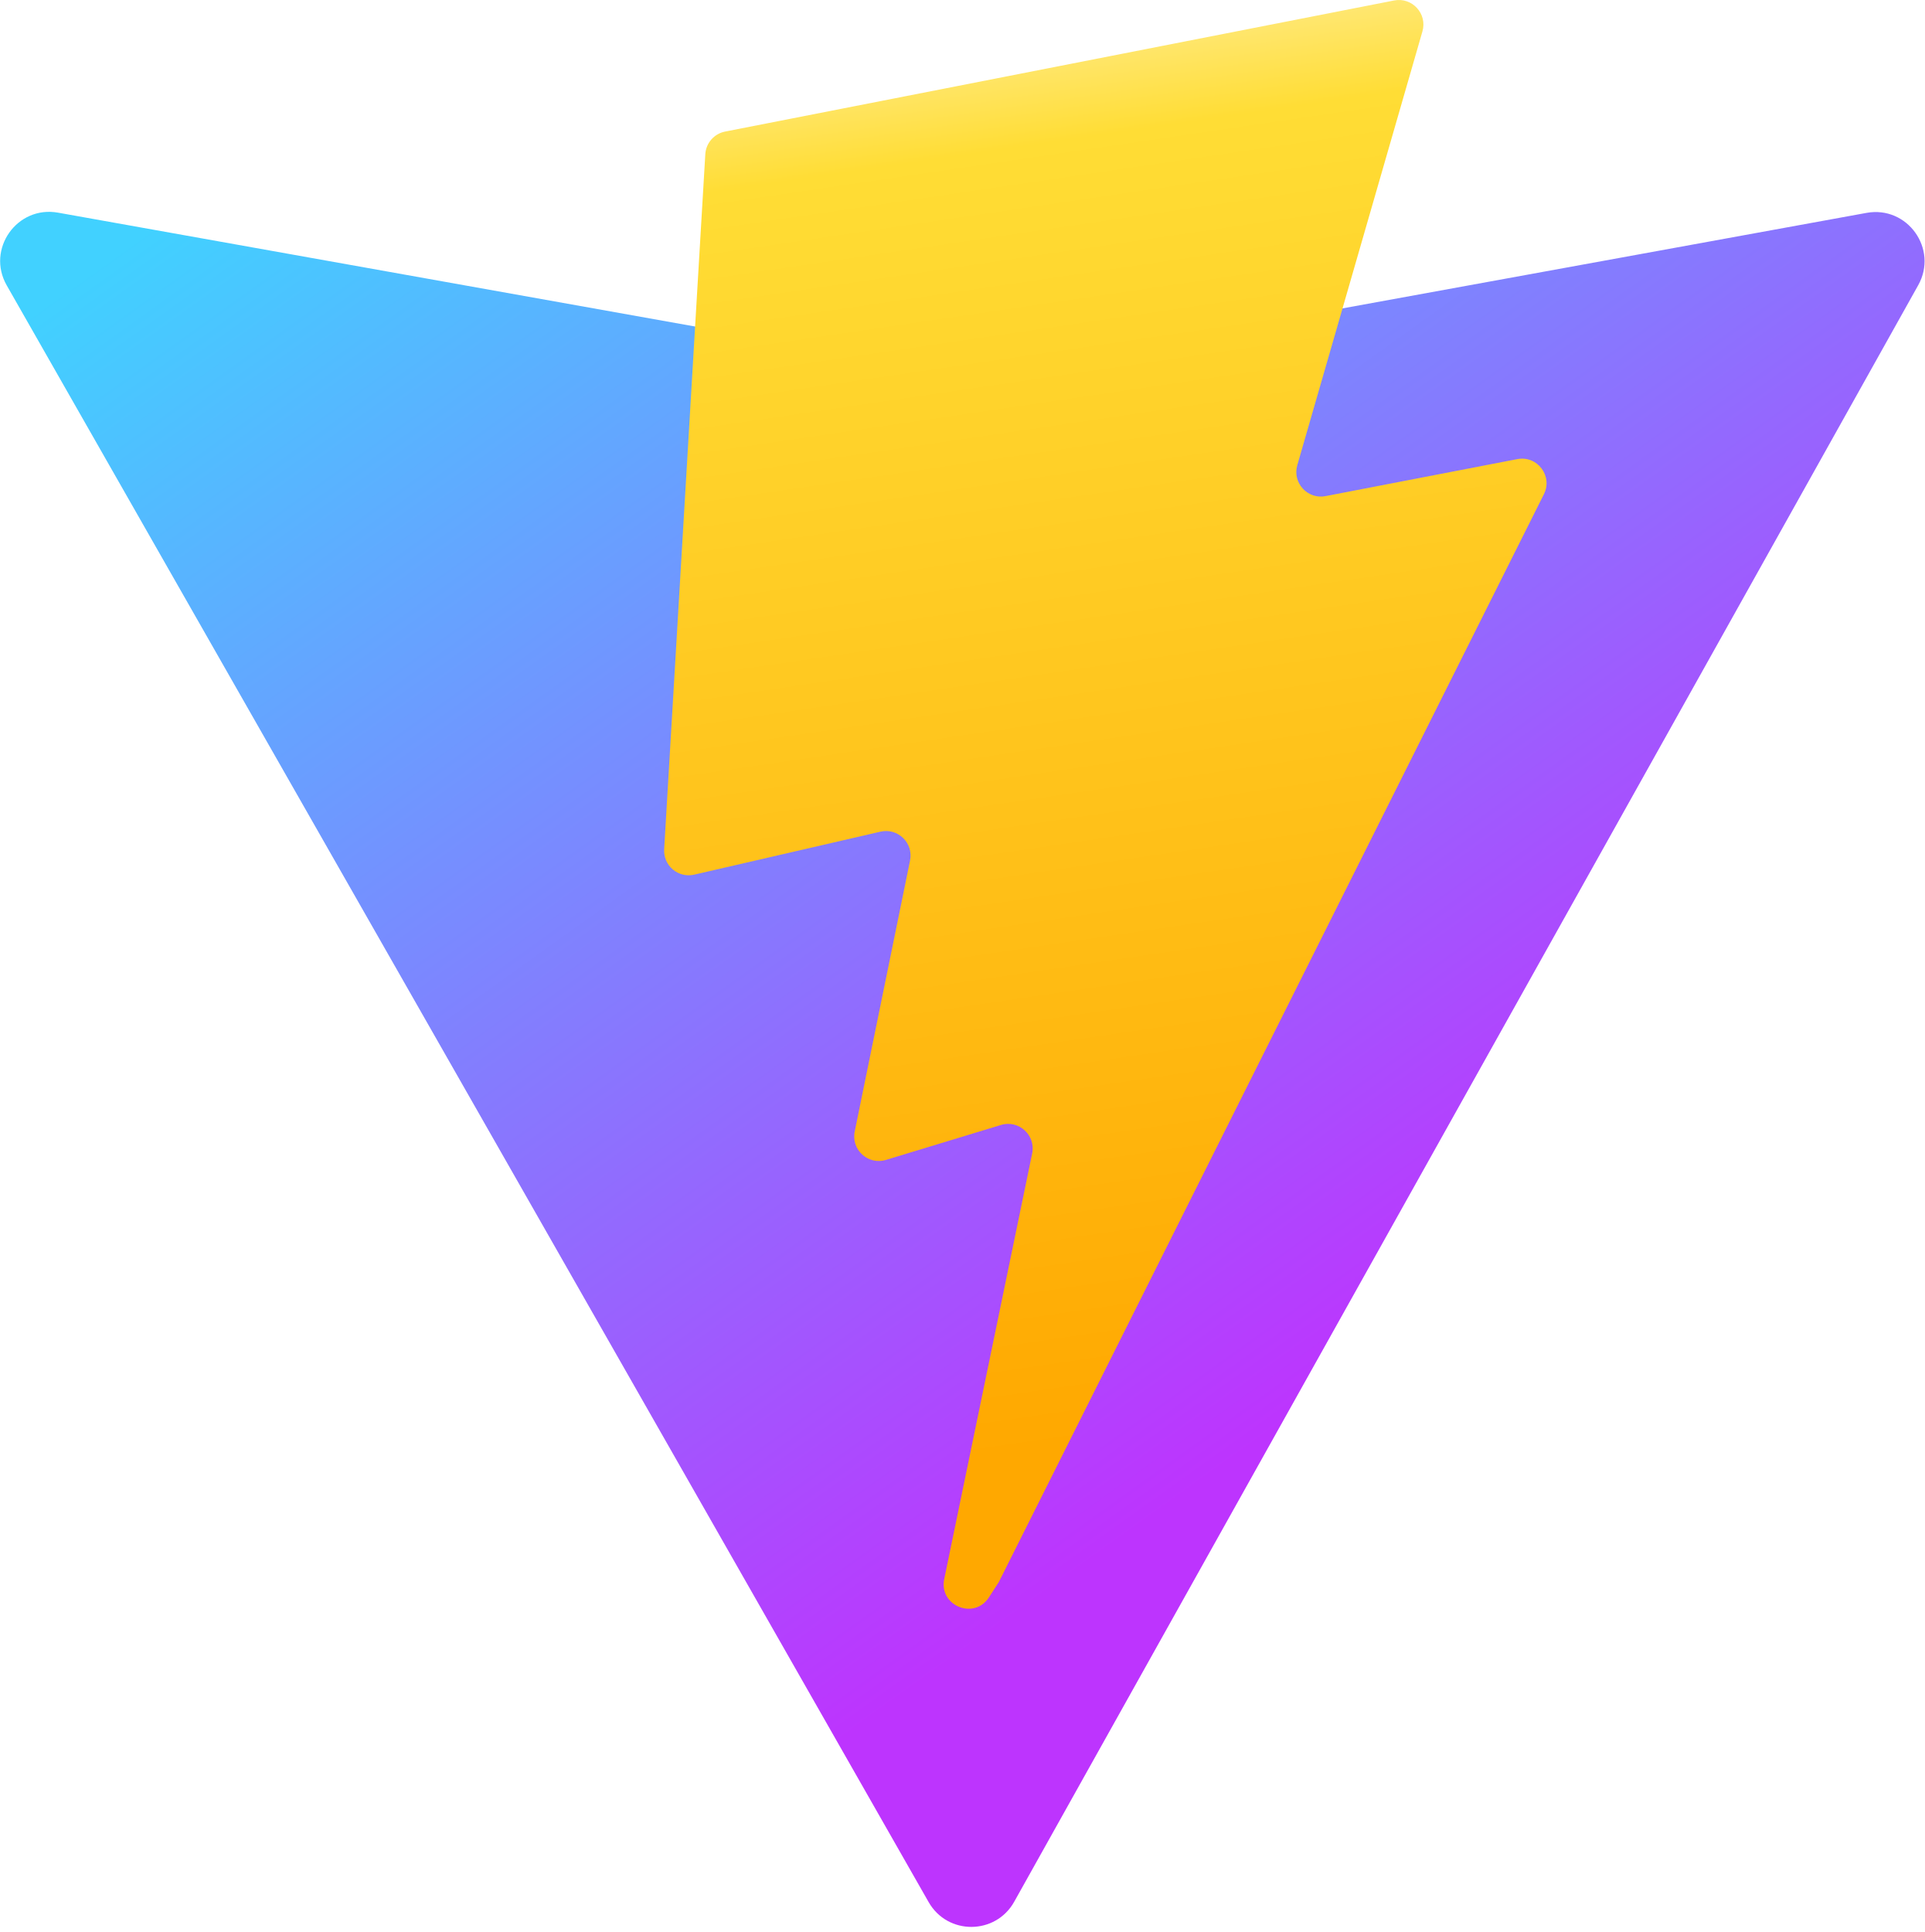
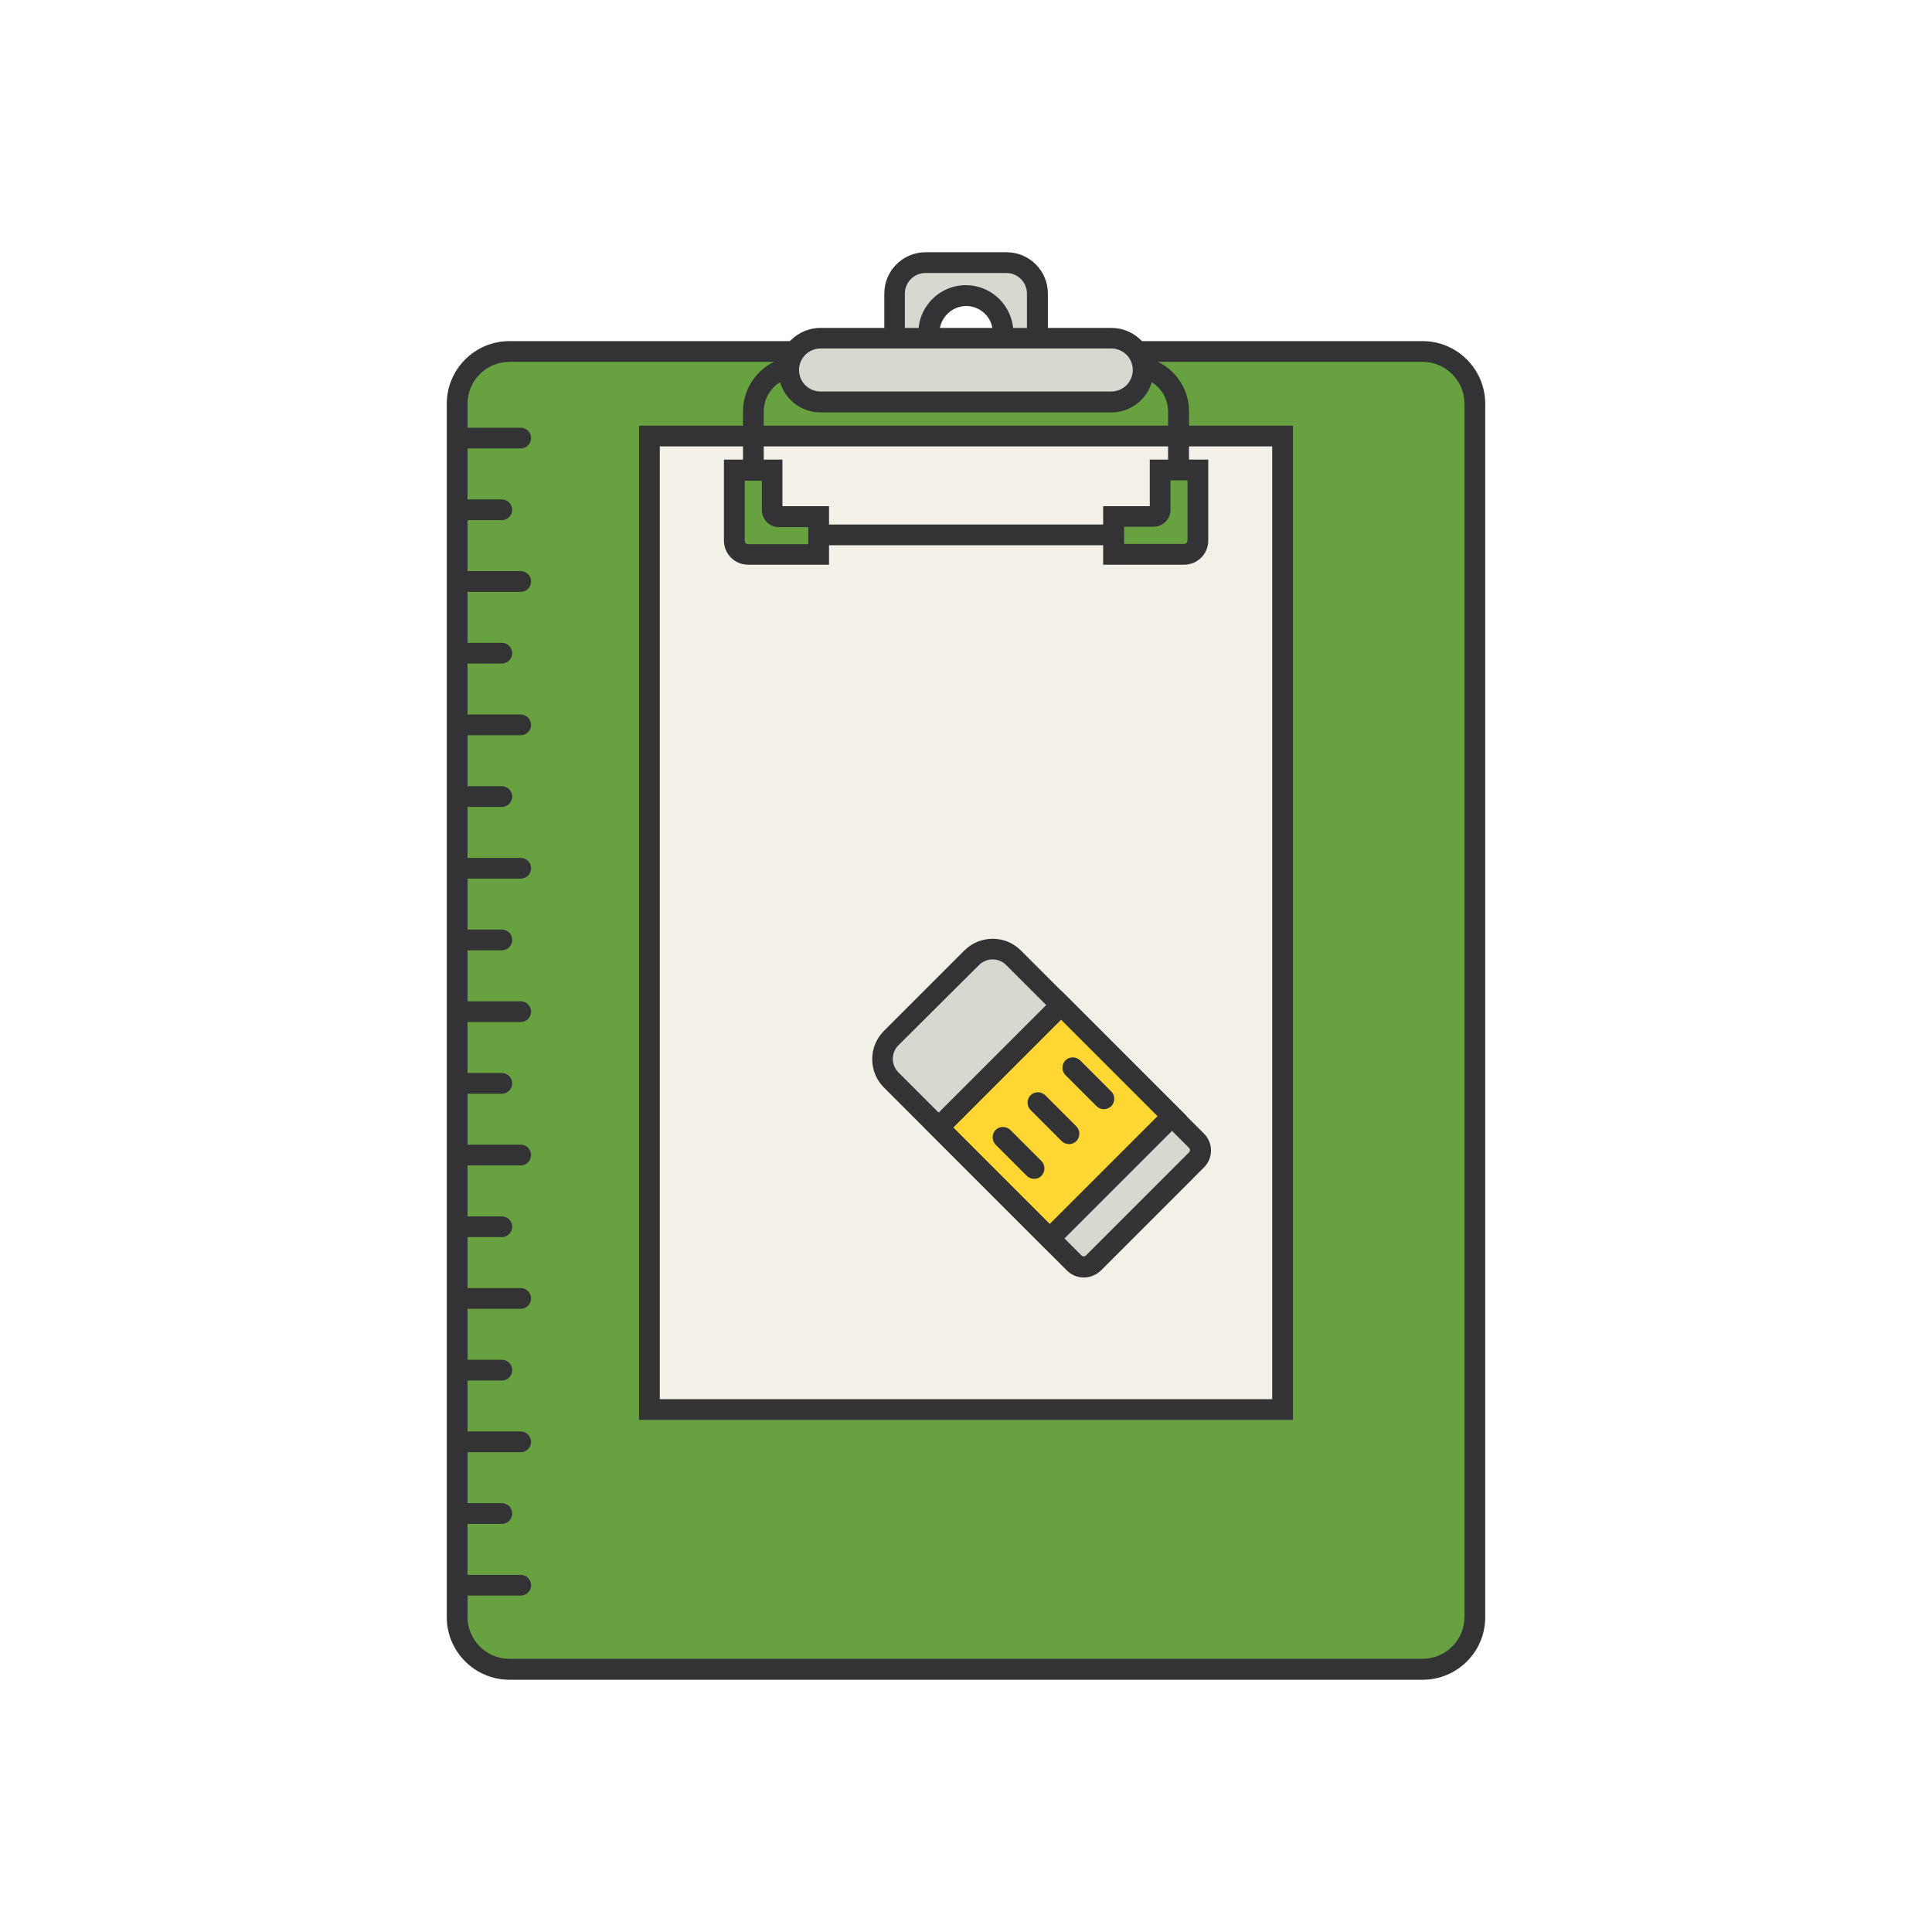
- <svg xmlns="http://www.w3.org/2000/svg" aria-hidden="true" role="img" class="iconify iconify--logos" width="31.88" height="32" preserveAspectRatio="xMidYMid meet" viewBox="0 0 256 257">
-   <defs>
-     <linearGradient id="IconifyId1813088fe1fbc01fb466" x1="-.828%" x2="57.636%" y1="7.652%" y2="78.411%">
-       <stop offset="0%" stop-color="#41D1FF" />
-       <stop offset="100%" stop-color="#BD34FE" />
-     </linearGradient>
-     <linearGradient id="IconifyId1813088fe1fbc01fb467" x1="43.376%" x2="50.316%" y1="2.242%" y2="89.03%">
-       <stop offset="0%" stop-color="#FFEA83" />
-       <stop offset="8.333%" stop-color="#FFDD35" />
-       <stop offset="100%" stop-color="#FFA800" />
-     </linearGradient>
-   </defs>
-   <path fill="url(#IconifyId1813088fe1fbc01fb466)" d="M255.153 37.938L134.897 252.976c-2.483 4.44-8.862 4.466-11.382.048L.875 37.958c-2.746-4.814 1.371-10.646 6.827-9.67l120.385 21.517a6.537 6.537 0 0 0 2.322-.004l117.867-21.483c5.438-.991 9.574 4.796 6.877 9.62Z" />
-   <path fill="url(#IconifyId1813088fe1fbc01fb467)" d="M185.432.063L96.44 17.501a3.268 3.268 0 0 0-2.634 3.014l-5.474 92.456a3.268 3.268 0 0 0 3.997 3.378l24.777-5.718c2.318-.535 4.413 1.507 3.936 3.838l-7.361 36.047c-.495 2.426 1.782 4.5 4.151 3.78l15.304-4.649c2.372-.72 4.652 1.36 4.15 3.788l-11.698 56.621c-.732 3.542 3.979 5.473 5.943 2.437l1.313-2.028l72.516-144.72c1.215-2.423-.88-5.186-3.54-4.672l-25.505 4.922c-2.396.462-4.435-1.77-3.759-4.114l16.646-57.705c.677-2.35-1.37-4.583-3.769-4.113Z" />
+ <svg xmlns="http://www.w3.org/2000/svg" width="100px" height="100px" viewBox="0 0 1024 1024" class="icon" version="1.1">
+   <path d="M474.1 155.6v28.6H494c-1.4-3.2-2-6.8-1.4-10.6 1.2-8.8 8.4-15.8 17.2-16.8 11.8-1.3 21.8 7.9 21.8 19.5 0 2.8-0.6 5.5-1.6 7.9h19.9v-28.6c0-9.1-7.4-16.4-16.4-16.4h-42.9c-9.1 0-16.5 7.3-16.5 16.4z" fill="#D5D9CF" />
+   <path d="M555.4 189.7h-33.8l3.4-7.7c0.8-1.8 1.2-3.7 1.2-5.7 0-4-1.7-7.9-4.7-10.5-3-2.7-7-4-11-3.5-6.3 0.7-11.5 5.8-12.4 12-0.4 2.7 0 5.3 1 7.7l3.4 7.7h-33.8v-34.1c0-12.1 9.8-21.9 21.9-21.9h42.9c12.1 0 21.9 9.8 21.9 21.9v34.1z m-18.4-11h7.3v-23.1c0-6-4.9-10.9-10.9-10.9h-42.9c-6 0-10.9 4.9-10.9 10.9v23.1h7.3c-0.2-1.9-0.1-3.9 0.1-5.9 1.5-11.2 10.8-20.3 22.1-21.5 7.1-0.8 14.3 1.5 19.6 6.3 5.3 4.8 8.4 11.6 8.4 18.7 0 0.8 0 1.6-0.1 2.4z" fill="#333336" />
+   <path d="M754 884.8H270c-15.3 0-27.7-12.4-27.7-27.7V214c0-15.3 12.4-27.7 27.7-27.7h484c15.3 0 27.7 12.4 27.7 27.7v643c0.1 15.4-12.4 27.8-27.7 27.8z" fill="#68A240" />
+   <path d="M754 890.3H270c-18.3 0-33.2-14.9-33.2-33.2V214c0-18.3 14.9-33.2 33.2-33.2h484c18.3 0 33.2 14.9 33.2 33.2v643c0.1 18.4-14.8 33.3-33.2 33.3zM270 191.8c-12.3 0-22.2 10-22.2 22.2v643c0 12.3 10 22.2 22.2 22.2h484c12.3 0 22.2-10 22.2-22.2V214c0-12.3-10-22.2-22.2-22.2H270z" fill="#333336" />
+   <path d="M344.2 231.1h335.6v516H344.2z" fill="#F2F0E7" />
+   <path d="M685.3 752.6H338.7v-527h346.6v527z m-335.6-11h324.6v-505H349.7v505z" fill="#333336" />
+   <path d="M630.2 289H393.8v-70.9c0-16.1 13.1-29.3 29.3-29.3h177.8c16.1 0 29.3 13.1 29.3 29.3V289z m-225.4-11h214.3v-59.9c0-10.1-8.2-18.3-18.3-18.3H423.1c-10.1 0-18.3 8.2-18.3 18.3V278z" fill="#333336" />
+   <path d="M614.9 249.2v21.1c0 2-1.6 3.5-3.5 3.5h-21.1v20h37.4c4 0 7.3-3.3 7.3-7.3v-37.4h-20.1z" fill="#68A240" />
+   <path d="M627.6 299.3h-42.9v-31h24.7v-24.7h31v42.9c0 7.1-5.7 12.8-12.8 12.8z m-31.9-11h31.9c1 0 1.8-0.8 1.8-1.8v-31.9h-9v15.6c0 5-4.1 9-9 9h-15.6v9.1z" fill="#333336" />
+   <path d="M409.2 249.2v21.1c0 2 1.6 3.5 3.5 3.5h21.1v20h-37.4c-4 0-7.3-3.3-7.3-7.3v-37.4h20.1z" fill="#68A240" />
+   <path d="M439.4 299.3h-42.9c-7.1 0-12.8-5.7-12.8-12.8v-42.9h31v24.7h24.7v31z m-44.7-44.6v31.9c0 1 0.8 1.8 1.8 1.8h31.9v-9h-15.6c-5 0-9-4.1-9-9v-15.6h-9.1z" fill="#333336" />
+   <path d="M589.1 213.1H434.9c-9.4 0-16.9-7.6-16.9-16.9 0-9.4 7.6-16.9 16.9-16.9H589c9.4 0 16.9 7.6 16.9 16.9 0.1 9.3-7.5 16.9-16.8 16.9z" fill="#D5D9CF" />
+   <path d="M589.1 218.6H434.9c-12.4 0-22.4-10.1-22.4-22.4s10.1-22.4 22.4-22.4H589c12.4 0 22.4 10.1 22.4 22.4s-10 22.4-22.3 22.4z m-154.2-33.9c-6.3 0-11.4 5.1-11.4 11.4s5.1 11.4 11.4 11.4H589c6.3 0 11.4-5.1 11.4-11.4s-5.1-11.4-11.4-11.4H434.9zM276 237.7h-31.8c-3 0-5.5-2.5-5.5-5.5s2.5-5.5 5.5-5.5H276c3 0 5.5 2.5 5.5 5.5s-2.5 5.5-5.5 5.5zM266 275.7h-21.8c-3 0-5.5-2.5-5.5-5.5s2.5-5.5 5.5-5.5H266c3 0 5.5 2.5 5.5 5.5s-2.5 5.5-5.5 5.5zM276 313.7h-31.8c-3 0-5.5-2.5-5.5-5.5s2.5-5.5 5.5-5.5H276c3 0 5.5 2.5 5.5 5.5s-2.5 5.5-5.5 5.5zM266 351.7h-21.8c-3 0-5.5-2.5-5.5-5.5s2.5-5.5 5.5-5.5H266c3 0 5.5 2.5 5.5 5.5s-2.5 5.5-5.5 5.5zM276 389.7h-31.8c-3 0-5.5-2.5-5.5-5.5s2.5-5.5 5.5-5.5H276c3 0 5.5 2.5 5.5 5.5s-2.5 5.5-5.5 5.5zM266 427.7h-21.8c-3 0-5.5-2.5-5.5-5.5s2.5-5.5 5.5-5.5H266c3 0 5.5 2.5 5.5 5.5s-2.5 5.5-5.5 5.5zM276 465.7h-31.8c-3 0-5.5-2.5-5.5-5.5s2.5-5.5 5.5-5.5H276c3 0 5.5 2.5 5.5 5.5s-2.5 5.5-5.5 5.5zM266 503.7h-21.8c-3 0-5.5-2.5-5.5-5.5s2.5-5.5 5.5-5.5H266c3 0 5.5 2.5 5.5 5.5s-2.5 5.5-5.5 5.5zM276 541.7h-31.8c-3 0-5.5-2.5-5.5-5.5s2.5-5.5 5.5-5.5H276c3 0 5.5 2.5 5.5 5.5s-2.5 5.5-5.5 5.5zM266 579.7h-21.8c-3 0-5.5-2.5-5.5-5.5s2.5-5.5 5.5-5.5H266c3 0 5.5 2.5 5.5 5.5s-2.5 5.5-5.5 5.5zM276 617.7h-31.8c-3 0-5.5-2.5-5.5-5.5s2.5-5.5 5.5-5.5H276c3 0 5.5 2.5 5.5 5.5s-2.5 5.5-5.5 5.5zM266 655.7h-21.8c-3 0-5.5-2.5-5.5-5.5s2.5-5.5 5.5-5.5H266c3 0 5.5 2.5 5.5 5.5s-2.5 5.5-5.5 5.5z" fill="#333336" />
+   <path d="M276 693.7h-31.8c-3 0-5.5-2.5-5.5-5.5s2.5-5.5 5.5-5.5H276c3 0 5.5 2.5 5.5 5.5s-2.5 5.5-5.5 5.5z" fill="#333336" />
+   <path d="M266 731.7h-21.8c-3 0-5.5-2.5-5.5-5.5s2.5-5.5 5.5-5.5H266c3 0 5.5 2.5 5.5 5.5s-2.5 5.5-5.5 5.5z" fill="#333336" />
+   <path d="M276 769.7h-31.8c-3 0-5.5-2.5-5.5-5.5s2.5-5.5 5.5-5.5H276c3 0 5.5 2.5 5.5 5.5s-2.5 5.5-5.5 5.5z" fill="#333336" />
+   <path d="M266 807.7h-21.8c-3 0-5.5-2.5-5.5-5.5s2.5-5.5 5.5-5.5H266c3 0 5.5 2.5 5.5 5.5s-2.5 5.5-5.5 5.5z" fill="#333336" />
+   <path d="M276 845.7h-31.8c-3 0-5.5-2.5-5.5-5.5s2.5-5.5 5.5-5.5H276c3 0 5.5 2.5 5.5 5.5s-2.5 5.5-5.5 5.5z" fill="#333336" />
+   <path d="M634.2 614.8l-54.6 54.6c-2.8 2.8-7.4 2.8-10.2 0l-97-97c-6.1-6.1-6.1-16.1 0-22.3l42.6-42.6c6.1-6.1 16.1-6.1 22.3 0l97 97c2.8 2.9 2.8 7.5-0.1 10.3z" fill="#D5D9CF" />
+   <path d="M574.5 677.1c-3.4 0-6.6-1.3-9-3.7l-97-97c-4-4-6.2-9.3-6.2-15s2.2-11 6.2-15l42.6-42.6c8.3-8.3 21.8-8.3 30 0l97 97c5 5 5 13 0 18l-54.6 54.6c-2.4 2.3-5.6 3.7-9 3.7z m-48.4-168.6c-2.6 0-5.2 1-7.2 3L476.2 554c-1.9 1.9-3 4.5-3 7.2s1.1 5.3 3 7.2l97 97c0.4 0.4 0.9 0.5 1.2 0.5 0.3 0 0.8-0.1 1.2-0.5l54.6-54.6c0.7-0.7 0.7-1.7 0-2.4l-97-97c-1.9-1.9-4.5-2.9-7.1-2.9z" fill="#333336" />
+   <path d="M497.511 597.634l64.842-64.84 58.9 58.9-64.84 64.842z" fill="#FFD632" />
+   <path d="M556.4 664.2l-66.7-66.7 72.6-72.6 66.7 66.7-72.6 72.6z m-51.1-66.6l51.1 51.1 57.1-57.1-51.1-51.1-57.1 57.1z" fill="#333336" />
+   <path d="M531.7 602.8l16.4 16.5" fill="#68A240" />
+   <path d="M548.1 624.8c-1.4 0-2.8-0.5-3.9-1.6l-16.5-16.5c-2.1-2.1-2.1-5.6 0-7.8 2.1-2.1 5.6-2.1 7.8 0l16.5 16.5c2.1 2.1 2.1 5.6 0 7.8-1 1.1-2.4 1.6-3.9 1.6z" fill="#333336" />
+   <path d="M550.1 584.4l16.5 16.5" fill="#68A240" />
+   <path d="M566.6 606.4c-1.4 0-2.8-0.5-3.9-1.6l-16.5-16.5c-2.1-2.1-2.1-5.6 0-7.8 2.1-2.1 5.6-2.1 7.8 0l16.5 16.5c2.1 2.1 2.1 5.6 0 7.8-1.1 1.1-2.5 1.6-3.9 1.6z" fill="#333336" />
+   <path d="M568.6 565.9l16.5 16.5" fill="#68A240" />
+   <path d="M585.1 587.9c-1.4 0-2.8-0.5-3.9-1.6l-16.5-16.5c-2.1-2.1-2.1-5.6 0-7.8 2.1-2.1 5.6-2.1 7.8 0l16.5 16.5c2.1 2.1 2.1 5.6 0 7.8-1.1 1-2.5 1.6-3.9 1.6z" fill="#333336" />
</svg>
